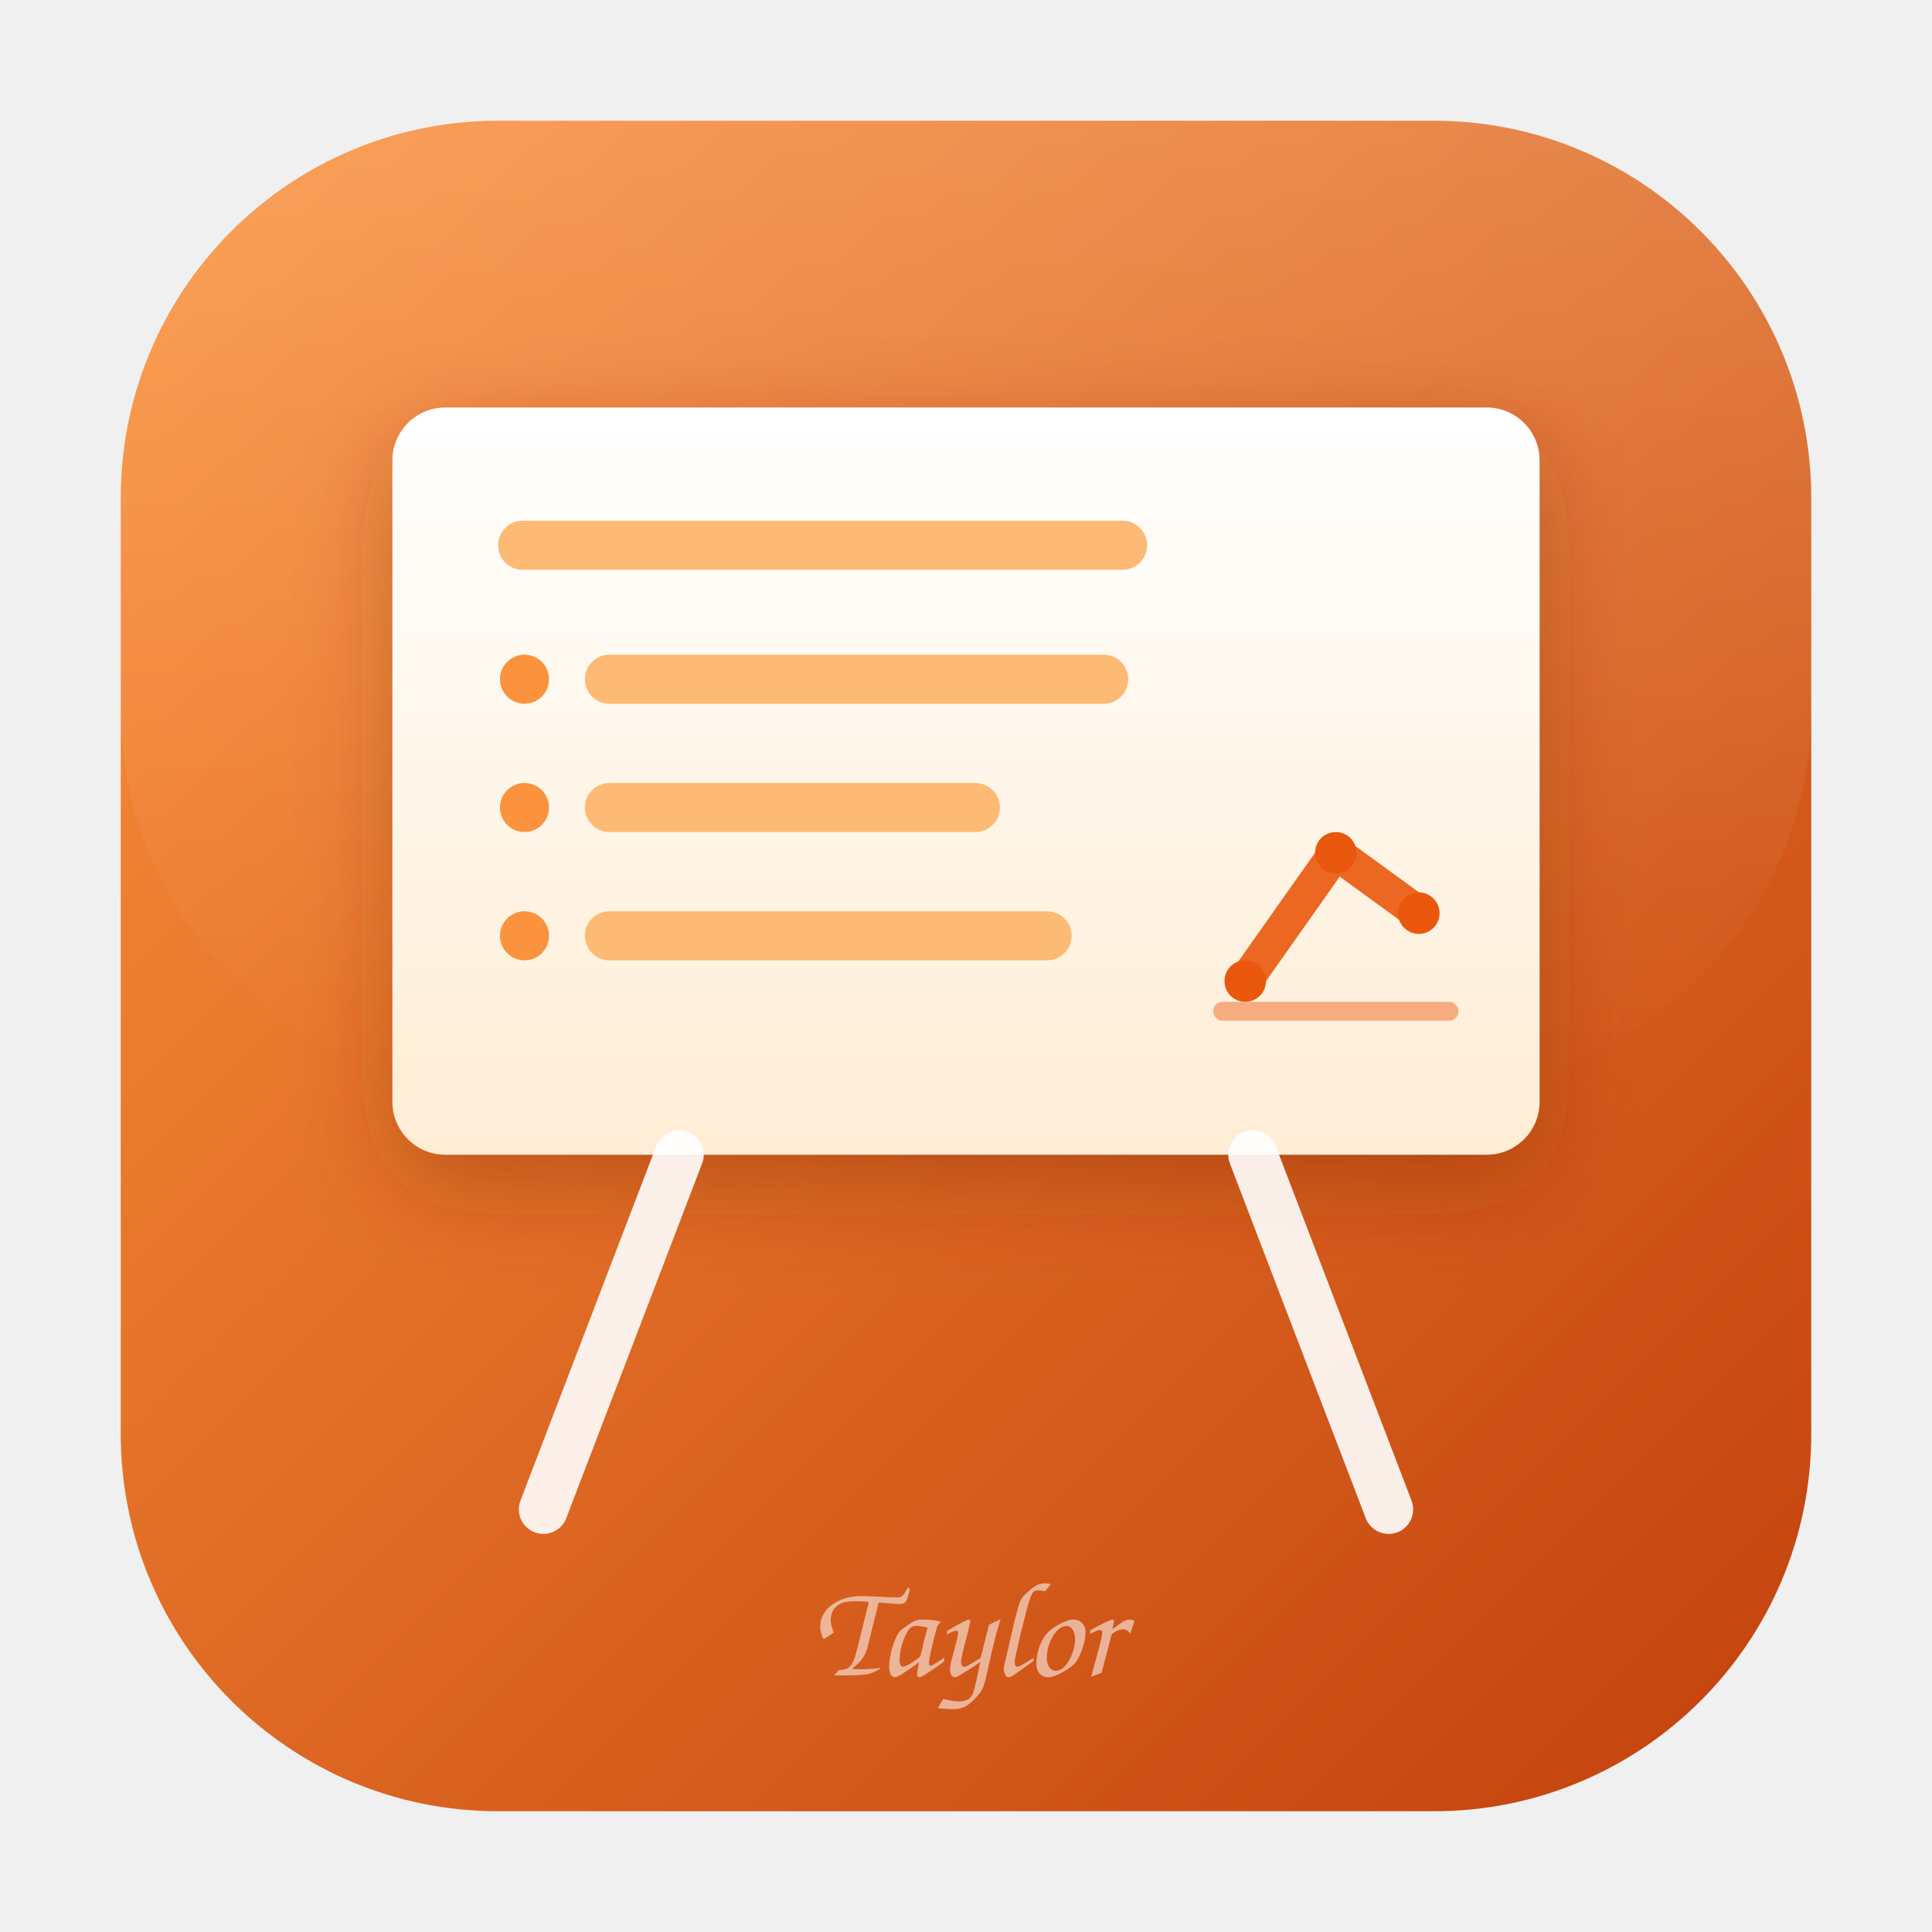
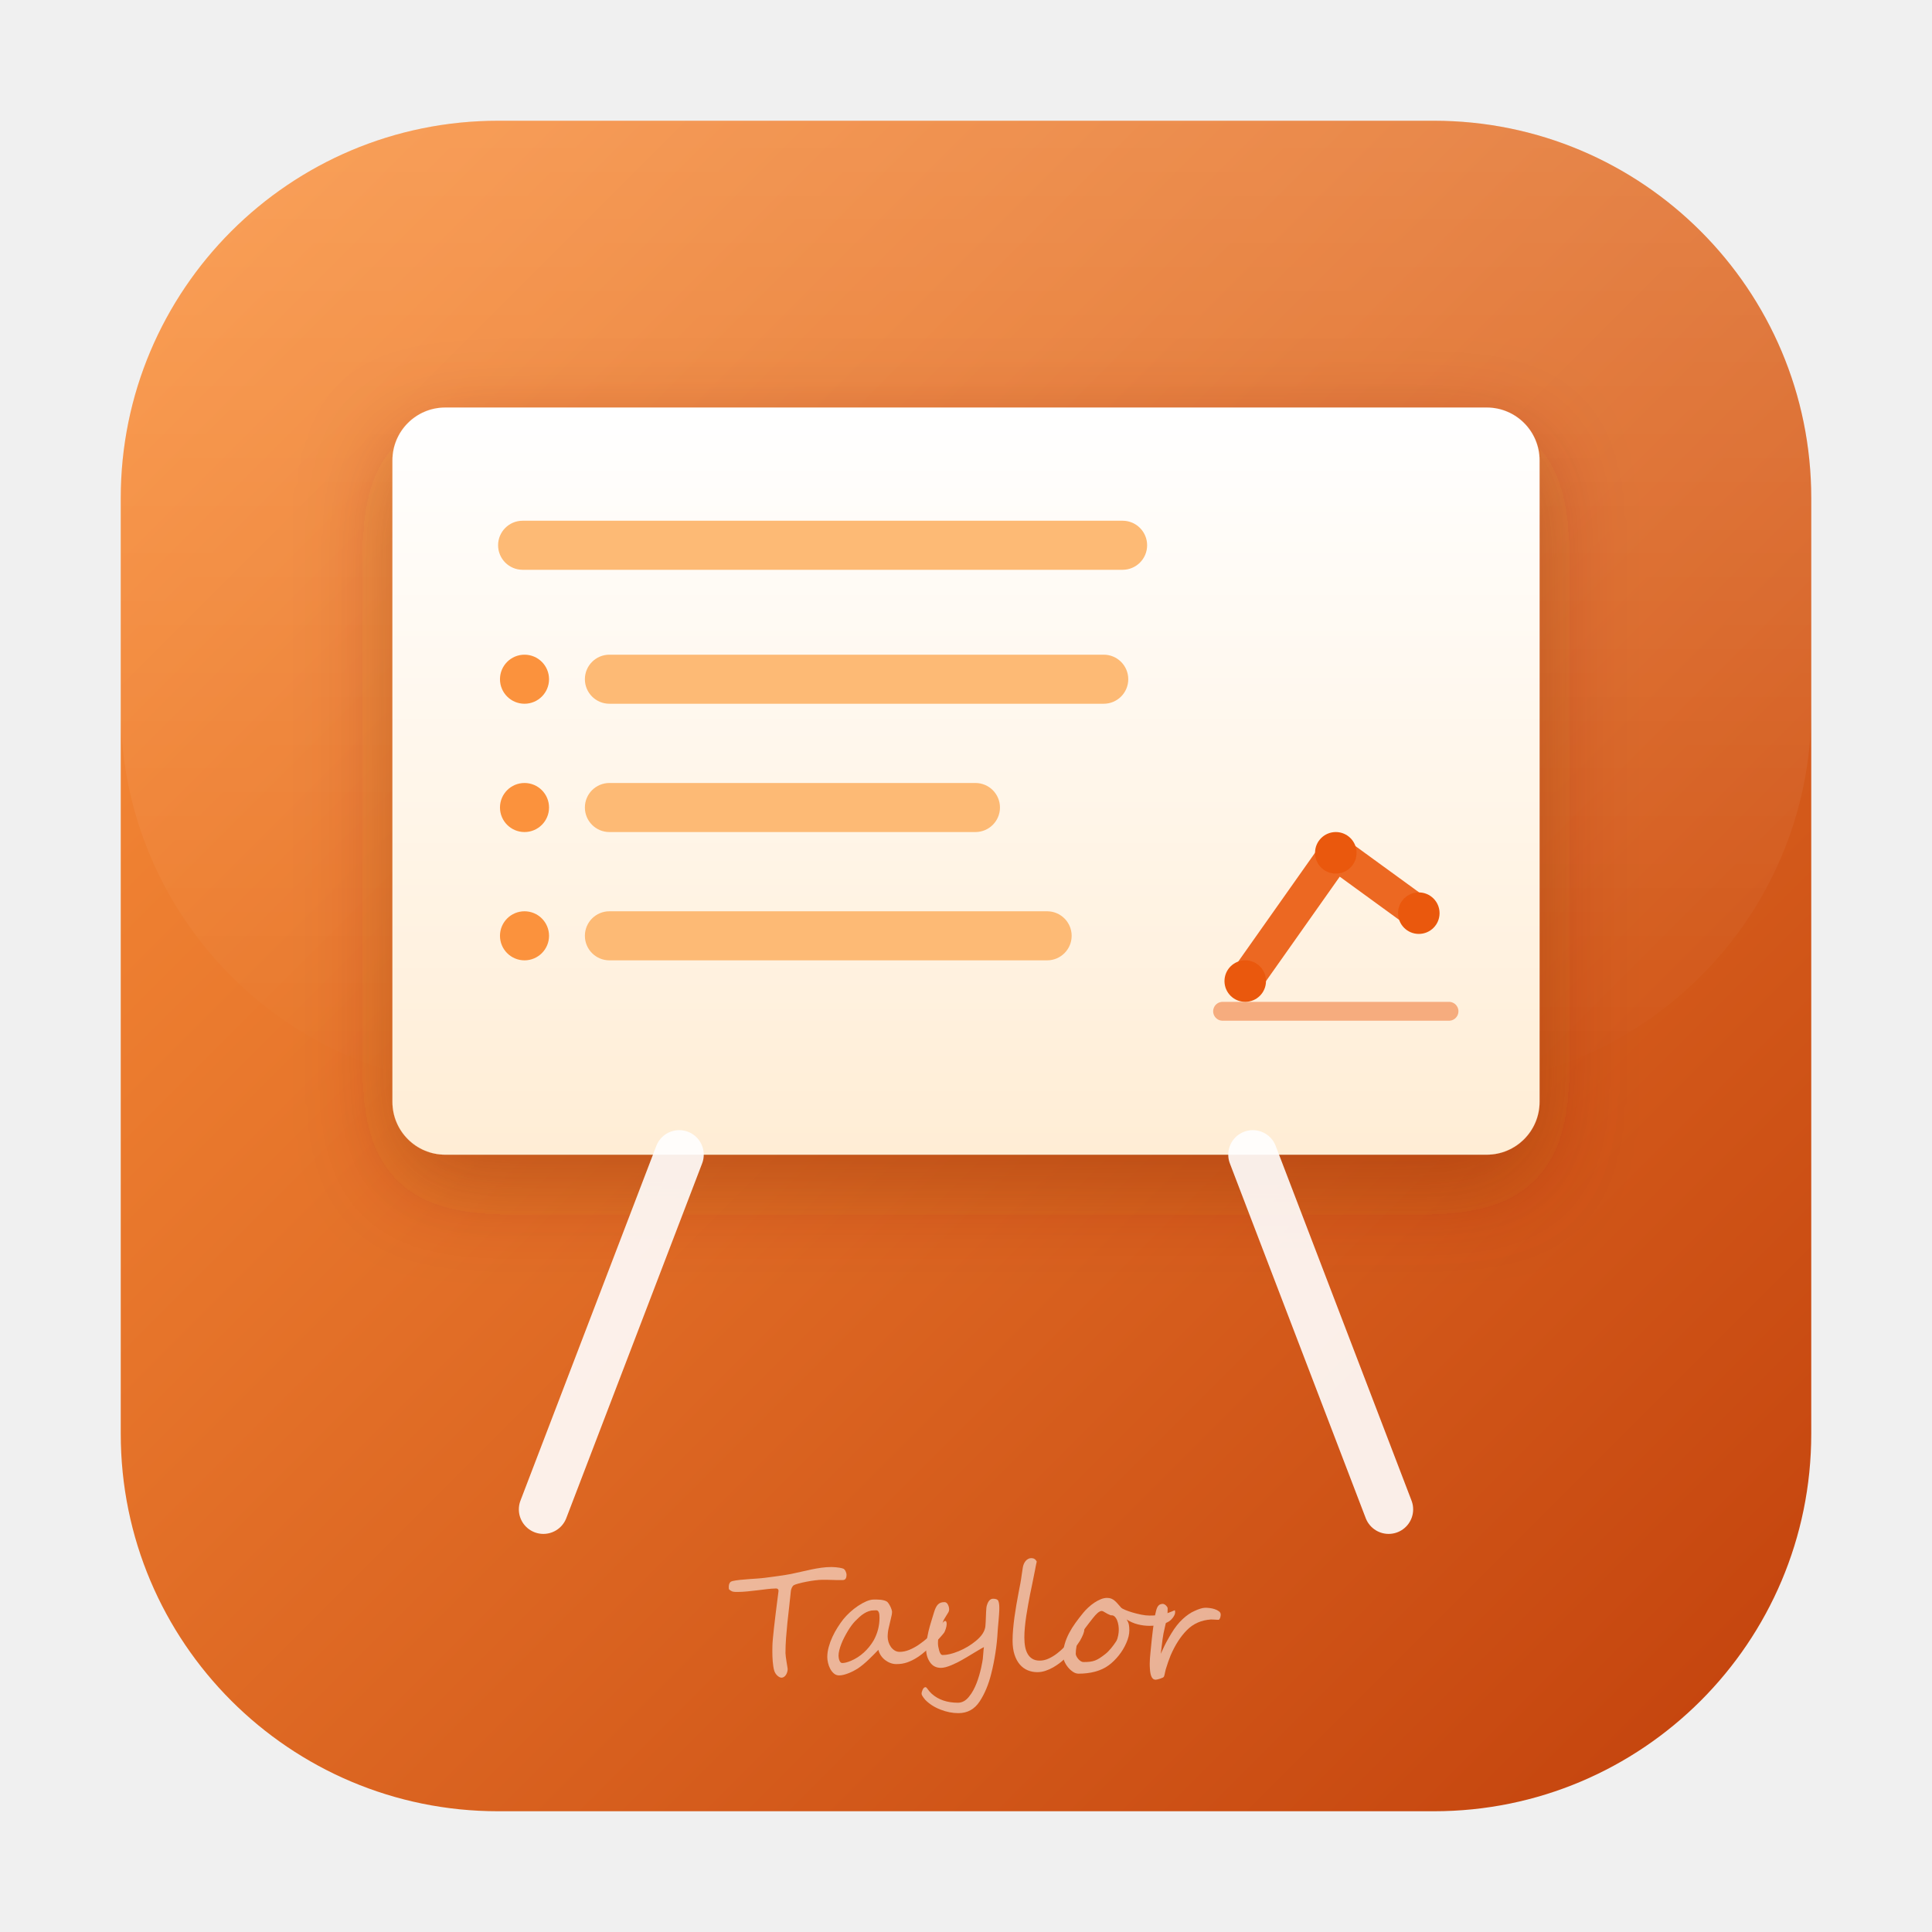
<svg xmlns="http://www.w3.org/2000/svg" width="1024" height="1024" viewBox="0 0 1024 1024">
  <defs>
    <linearGradient id="bg" x1="0" y1="0" x2="1" y2="1">
      <stop offset="0" stop-color="#fb923c" />
      <stop offset="1" stop-color="#c2410c" />
    </linearGradient>
    <linearGradient id="sheen" x1="0" y1="0" x2="0" y2="1">
      <stop offset="0" stop-color="#ffffff" stop-opacity="0.16" />
      <stop offset="1" stop-color="#ffffff" stop-opacity="0" />
    </linearGradient>
    <linearGradient id="slide" x1="0" y1="0" x2="0" y2="1">
      <stop offset="0" stop-color="#ffffff" />
      <stop offset="1" stop-color="#ffedd5" />
    </linearGradient>
    <filter id="shadow" x="-20%" y="-20%" width="140%" height="140%">
      <feDropShadow dx="0" dy="16" stdDeviation="24" flood-color="#7c2d12" flood-opacity="0.35" />
    </filter>
  </defs>
  <rect x="64" y="64" width="896" height="896" rx="200" fill="url(#bg)" />
  <rect x="64" y="64" width="896" height="512" rx="200" fill="url(#sheen)" />
  <g filter="url(#shadow)">
    <rect x="208" y="216" width="608" height="396" rx="28" fill="url(#slide)" />
    <rect x="264" y="276" width="344" height="26" rx="13" fill="#fdba74" />
    <g fill="#fb923c">
      <circle cx="278" cy="360" r="13" />
      <circle cx="278" cy="428" r="13" />
      <circle cx="278" cy="496" r="13" />
    </g>
    <g fill="#fdba74">
      <rect x="310" y="347" width="288" height="26" rx="13" />
      <rect x="310" y="415" width="220" height="26" rx="13" />
      <rect x="310" y="483" width="258" height="26" rx="13" />
    </g>
    <g stroke="#ea580c" fill="none" opacity="0.9">
      <path d="M648 536 H768" stroke-width="10" stroke-linecap="round" opacity="0.5" />
      <path d="M660 520 L708 452 L752 484" stroke-width="18" stroke-linecap="round" stroke-linejoin="round" />
    </g>
    <g fill="#ea580c">
      <circle cx="660" cy="520" r="11" />
      <circle cx="708" cy="452" r="11" />
      <circle cx="752" cy="484" r="11" />
    </g>
  </g>
  <g stroke="#ffffff" stroke-width="26" stroke-linecap="round" opacity="0.9">
    <path d="M360 612 L288 800" />
    <path d="M664 612 L736 800" />
  </g>
-   <text x="512" y="888" font-family="'Segoe Script','Brush Script MT',cursive" font-size="72" fill="#ffffff" opacity="0.55" text-anchor="middle">Taylor</text>
+   <g fill="#ffffff" opacity="0.55">
+     <g transform="translate(385.28 888) scale(0.04 -0.04)">
+       <path d="M1585 1337Q1585 1307 1578.5 1291.5Q1572 1276 1561.5 1270.0Q1551 1264 1537.5 1263.5Q1524 1263 1511 1263Q1477 1263 1449.5 1263.5Q1422 1264 1394.5 1265.0Q1367 1266 1336.5 1266.5Q1306 1267 1266 1267Q1224 1267 1166.0 1259.5Q1108 1252 1051.5 1241.0Q995 1230 949.0 1217.5Q903 1205 886 1195Q878 1190 871.0 1180.5Q864 1171 859.0 1159.5Q854 1148 850.5 1136.0Q847 1124 847 1115Q837 1009 824.5 905.0Q812 801 801.5 698.5Q791 596 783.5 495.5Q776 395 776 296Q776 279 780.5 245.5Q785 212 790.5 177.5Q796 143 800.5 116.0Q805 89 805 85Q805 65 799.0 44.5Q793 24 782.5 7.5Q772 -9 756.5 -19.5Q741 -30 723 -30Q711 -30 697.0 -23.0Q683 -16 669.5 -4.0Q656 8 645.0 24.5Q634 41 628 60Q620 85 615.0 117.5Q610 150 607.0 185.0Q604 220 603.0 254.5Q602 289 602.0 317.5Q602 346 602.5 366.0Q603 386 603 392Q603 422 609.0 487.0Q615 552 624.0 632.5Q633 713 643.5 798.5Q654 884 663.0 955.0Q672 1026 678.0 1072.0Q684 1118 684 1119Q684 1135 677.0 1142.0Q670 1149 661.0 1151.0Q652 1153 644.5 1152.0Q637 1151 636 1151Q598 1151 538.0 1144.0Q478 1137 410.0 1128.5Q342 1120 271.5 1113.0Q201 1106 141 1106Q127 1106 113.0 1106.0Q99 1106 84.5 1109.0Q70 1112 55.5 1120.0Q41 1128 26 1143Q25 1153 24.5 1169.0Q24 1185 27.5 1201.5Q31 1218 41.5 1231.5Q52 1245 73 1250Q118 1260 175.5 1266.0Q233 1272 292.5 1276.0Q352 1280 408.5 1284.0Q465 1288 509 1294Q540 1298 586.0 1304.0Q632 1310 680.5 1317.0Q729 1324 774.5 1331.0Q820 1338 849 1344Q909 1356 976.5 1372.0Q1044 1388 1113.0 1402.5Q1182 1417 1250.0 1426.5Q1318 1436 1380 1436Q1387 1436 1404.5 1435.5Q1422 1435 1444.0 1433.0Q1466 1431 1491.0 1427.0Q1516 1423 1538 1416Q1549 1413 1557.5 1403.0Q1566 1393 1572.0 1381.0Q1578 1369 1581.5 1357.0Q1585 1345 1585 1337Z" />
+     </g>
+     <g transform="translate(435.76 888) scale(0.04 -0.04)">
+       <path d="M1650 681Q1650 669 1647.0 652.5Q1644 636 1638.5 619.0Q1633 602 1626.5 586.5Q1620 571 1613 562Q1607 554 1595.5 540.5Q1584 527 1570.0 511.0Q1556 495 1539.5 477.5Q1523 460 1505 444Q1443 387 1383.5 333.5Q1324 280 1261.0 239.0Q1198 198 1129.5 173.5Q1061 149 981 150Q944 150 906.5 163.5Q869 177 836.0 202.0Q803 227 779.0 262.0Q755 297 745 339Q716 309 684.0 276.5Q652 244 617.5 211.0Q583 178 546.0 147.0Q509 116 470 90Q448 76 417.5 60.0Q387 44 353.5 30.5Q320 17 286.5 8.5Q253 0 226 0Q185 0 155.5 25.5Q126 51 106.5 88.0Q87 125 77.5 167.0Q68 209 68 242Q68 308 87.0 377.0Q106 446 136.5 511.5Q167 577 204.5 636.0Q242 695 278 741Q316 789 368.0 836.5Q420 884 476.0 921.5Q532 959 586.0 982.0Q640 1005 682 1005Q703 1005 726.5 1005.0Q750 1005 773.0 1002.5Q796 1000 818.0 994.5Q840 989 858 978Q867 972 879.0 955.0Q891 938 901.5 917.0Q912 896 919.0 875.0Q926 854 926 842Q926 809 911 754Q895 685 881.5 628.5Q868 572 868 512Q868 478 879.0 442.5Q890 407 910.5 378.0Q931 349 960.5 330.5Q990 312 1027 312Q1088 312 1152.0 337.5Q1216 363 1281.5 407.5Q1347 452 1412.0 510.5Q1477 569 1540 635Q1545 641 1557.5 655.5Q1570 670 1583.5 684.5Q1597 699 1610.0 710.5Q1623 722 1629 722Q1650 722 1650 681ZM760 764Q760 781 758.0 806.0Q756 831 745 847Q734 863 718.0 862.5Q702 862 686 862Q651 862 618.5 851.0Q586 840 555.0 820.5Q524 801 495.5 775.5Q467 750 440 722Q417 699 391.5 665.0Q366 631 341.5 590.5Q317 550 294.0 505.5Q271 461 254.0 417.5Q237 374 227.0 333.5Q217 293 217 260Q217 250 219.5 233.5Q222 217 227.5 201.5Q233 186 242.5 175.0Q252 164 266 164Q312 164 381 193Q475 233 551.5 302.5Q628 372 682 463Q760 604 760 764Z" />
+     </g>
+     <g transform="translate(482.98 888) scale(0.04 -0.04)">
+       <path d="M1167 893Q1167 876 1166.0 853.5Q1165 831 1163 802Q1161 774 1158.5 744.0Q1156 714 1153 682Q1150 650 1148.0 625.5Q1146 601 1145 584Q1138 447 1116.0 302.5Q1094 158 1061 27Q1008 -190 907 -344Q805 -500 625 -500Q507 -500 387 -453Q268 -407 186 -324Q137 -266 137 -244Q137 -219 152 -187Q168 -156 188 -156Q199 -156 207 -168Q241 -216 272 -244Q405 -362 618 -362Q702 -362 765 -282Q797 -243 821.5 -198.0Q846 -153 865.0 -104.0Q884 -55 899.0 -4.0Q914 47 926 100Q936 149 941.5 178.0Q947 207 948 217Q953 259 955.0 298.0Q957 337 963 375Q935 362 848 309Q797 278 755.0 253.0Q713 228 680 209Q614 170 531 135Q447 100 393 100Q299 100 248 175Q197 250 197 348Q197 418 212 504Q220 547 228.5 584.5Q237 622 247 655Q257 688 270.5 734.0Q284 780 303 840Q313 873 325.0 897.5Q337 922 352.5 938.5Q368 955 389.0 963.0Q410 971 440 971Q469 971 486 938Q502 907 502 874Q502 854 493 838Q488 830 479.0 815.0Q470 800 456 778Q442 756 434.0 741.5Q426 727 424 719Q416 695 410.0 677.0Q404 659 399 647Q395 635 390.0 618.5Q385 602 378 580Q365 537 359.5 501.5Q354 466 354 426Q354 386 370 329Q387 270 416 270Q504 270 629 321Q754 373 855 456Q956 539 977 623Q981 635 983.0 659.0Q985 683 986.5 712.5Q988 742 989.0 774.0Q990 806 991.5 835.5Q993 865 995.0 888.5Q997 912 1001 924Q1027 1016 1085 1016Q1140 1016 1153 988Q1167 958 1167 893Z" />
+     </g>
+     <g transform="translate(528.29 888) scale(0.04 -0.04)">
+       <path d="M1160 606Q1160 559 1103 459Q1092 440 1072.5 413.5Q1053 387 1029.0 358.5Q1005 330 979.0 300.5Q953 271 928 246Q890 208 844.5 172.0Q799 136 748.5 107.0Q698 78 644.5 60.5Q591 43 539 43Q470 43 410.0 68.0Q350 93 305.5 145.0Q261 197 235.5 275.5Q210 354 210 461Q210 534 217.0 613.5Q224 693 235.0 773.0Q246 853 259.5 931.5Q273 1010 287 1083Q296 1133 302.5 1165.0Q309 1197 314.0 1224.0Q319 1251 323.0 1278.5Q327 1306 333 1347Q337 1375 340.5 1396.5Q344 1418 346 1432Q350 1456 359.5 1478.0Q369 1500 383.5 1517.0Q398 1534 417.0 1544.0Q436 1554 459 1554Q507 1554 530 1509Q524 1478 517.5 1449.5Q511 1421 506 1389Q481 1263 465.0 1185.0Q449 1107 442 1075Q430 1012 416.5 939.0Q403 866 391.5 790.0Q380 714 373.0 640.0Q366 566 366 502Q366 433 377.0 376.5Q388 320 412.5 280.0Q437 240 475.5 218.0Q514 196 569 196Q629 196 687.0 222.5Q745 249 798.5 290.0Q852 331 900.0 380.5Q948 430 988 476Q1020 514 1044.0 541.5Q1068 569 1084 588Q1097 603 1113.5 619.0Q1130 635 1144 635Q1160 635 1160 606Z" />
+     </g>
+     <g transform="translate(560.25 888) scale(0.04 -0.04)">
+       <path d="M1565 838Q1565 821 1557.5 803.5Q1550 786 1538.0 769.5Q1526 753 1511.5 738.5Q1497 724 1482 715Q1447 692 1382.5 674.5Q1318 657 1223 657Q1147 657 1070.0 676.5Q993 696 922 741Q945 706 951.5 674.0Q958 642 958 598Q958 519 918 430Q879 340 817.0 263.0Q755 186 686 135Q647 106 600.5 84.5Q554 63 503.0 49.5Q452 36 397.0 29.5Q342 23 286 23Q247 23 210.0 48.0Q173 73 144.0 109.0Q115 145 97.5 186.0Q80 227 80 260Q80 341 101.5 415.5Q123 490 159.5 559.5Q196 629 244.0 695.5Q292 762 346 828Q376 865 414.5 900.5Q453 936 495.0 964.0Q537 992 580.0 1009.5Q623 1027 662 1027Q694 1027 717.0 1018.0Q740 1009 760.5 992.5Q781 976 802.5 951.0Q824 926 852 895Q861 886 901.5 868.5Q942 851 997.5 834.5Q1053 818 1114.0 805.5Q1175 793 1225 793Q1275 793 1317.0 796.5Q1359 800 1398.5 808.0Q1438 816 1477.0 830.0Q1516 844 1561 864Q1565 849 1565 838ZM818 598Q819 626 814.0 661.5Q809 697 796.5 728.5Q784 760 763.5 780.0Q743 800 713 796Q667 814 637.0 834.0Q607 854 591 854Q579 854 565.0 846.5Q551 839 536.0 826.0Q521 813 505.5 795.5Q490 778 475 759Q445 720 419.5 688.0Q394 656 371.5 624.5Q349 593 328.0 558.5Q307 524 286 481Q277 463 270.0 438.0Q263 413 258.0 386.5Q253 360 250.5 333.5Q248 307 248 286Q248 273 257.0 254.5Q266 236 280.5 218.5Q295 201 313.5 189.0Q332 177 350 177Q401 177 437.0 181.5Q473 186 503.5 197.5Q534 209 565.0 229.0Q596 249 637 281Q657 296 676.5 316.0Q696 336 715.0 358.5Q734 381 751.0 404.5Q768 428 783 451Q793 466 800.0 488.0Q807 510 811.0 532.0Q815 554 816.5 572.0Q818 590 818 598Z" />
+     </g>
+     <g transform="translate(601.88 888) scale(0.04 -0.04)">
+       <path d="M1128 807Q1128 801 1127.0 789.5Q1126 778 1122.0 766.5Q1118 755 1112.5 746.0Q1107 737 1098 737Q1092 737 1078.0 737.5Q1064 738 1048.5 739.0Q1033 740 1019.0 740.5Q1005 741 999 741Q808 729 681 601Q556 476 465 267Q448 224 431.5 178.0Q415 132 400 81Q392 53 388.5 31.5Q385 10 377 -14Q375 -22 360.0 -29.5Q345 -37 326.5 -43.0Q308 -49 291.0 -53.0Q274 -57 268 -57Q199 -61 190 86Q187 126 187.5 158.5Q188 191 190.0 221.5Q192 252 195.5 285.5Q199 319 203 361Q208 413 215.0 481.0Q222 549 231.0 618.0Q240 687 250.0 749.5Q260 812 271 853Q282 900 301.5 923.0Q321 946 359 948Q369 948 380.5 942.5Q392 937 401.5 928.0Q411 919 417.5 909.0Q424 899 425 891Q426 866 424.0 836.5Q422 807 417.0 775.5Q412 744 405.0 712.0Q398 680 391 651Q377 594 369.5 553.5Q362 513 357.0 475.0Q352 437 347.0 393.5Q342 350 334 286Q351 324 363.5 351.0Q376 378 386.0 398.5Q396 419 404.5 435.0Q413 451 423.0 468.5Q433 486 445.0 507.0Q457 528 475 558Q545 674 625.0 747.5Q705 821 779 853Q863 893 917 896Q943 897 979.0 893.0Q1015 889 1048.0 878.0Q1081 867 1104.5 849.5Q1128 832 1128 807Z" />
+     </g>
+   </g>
</svg>
